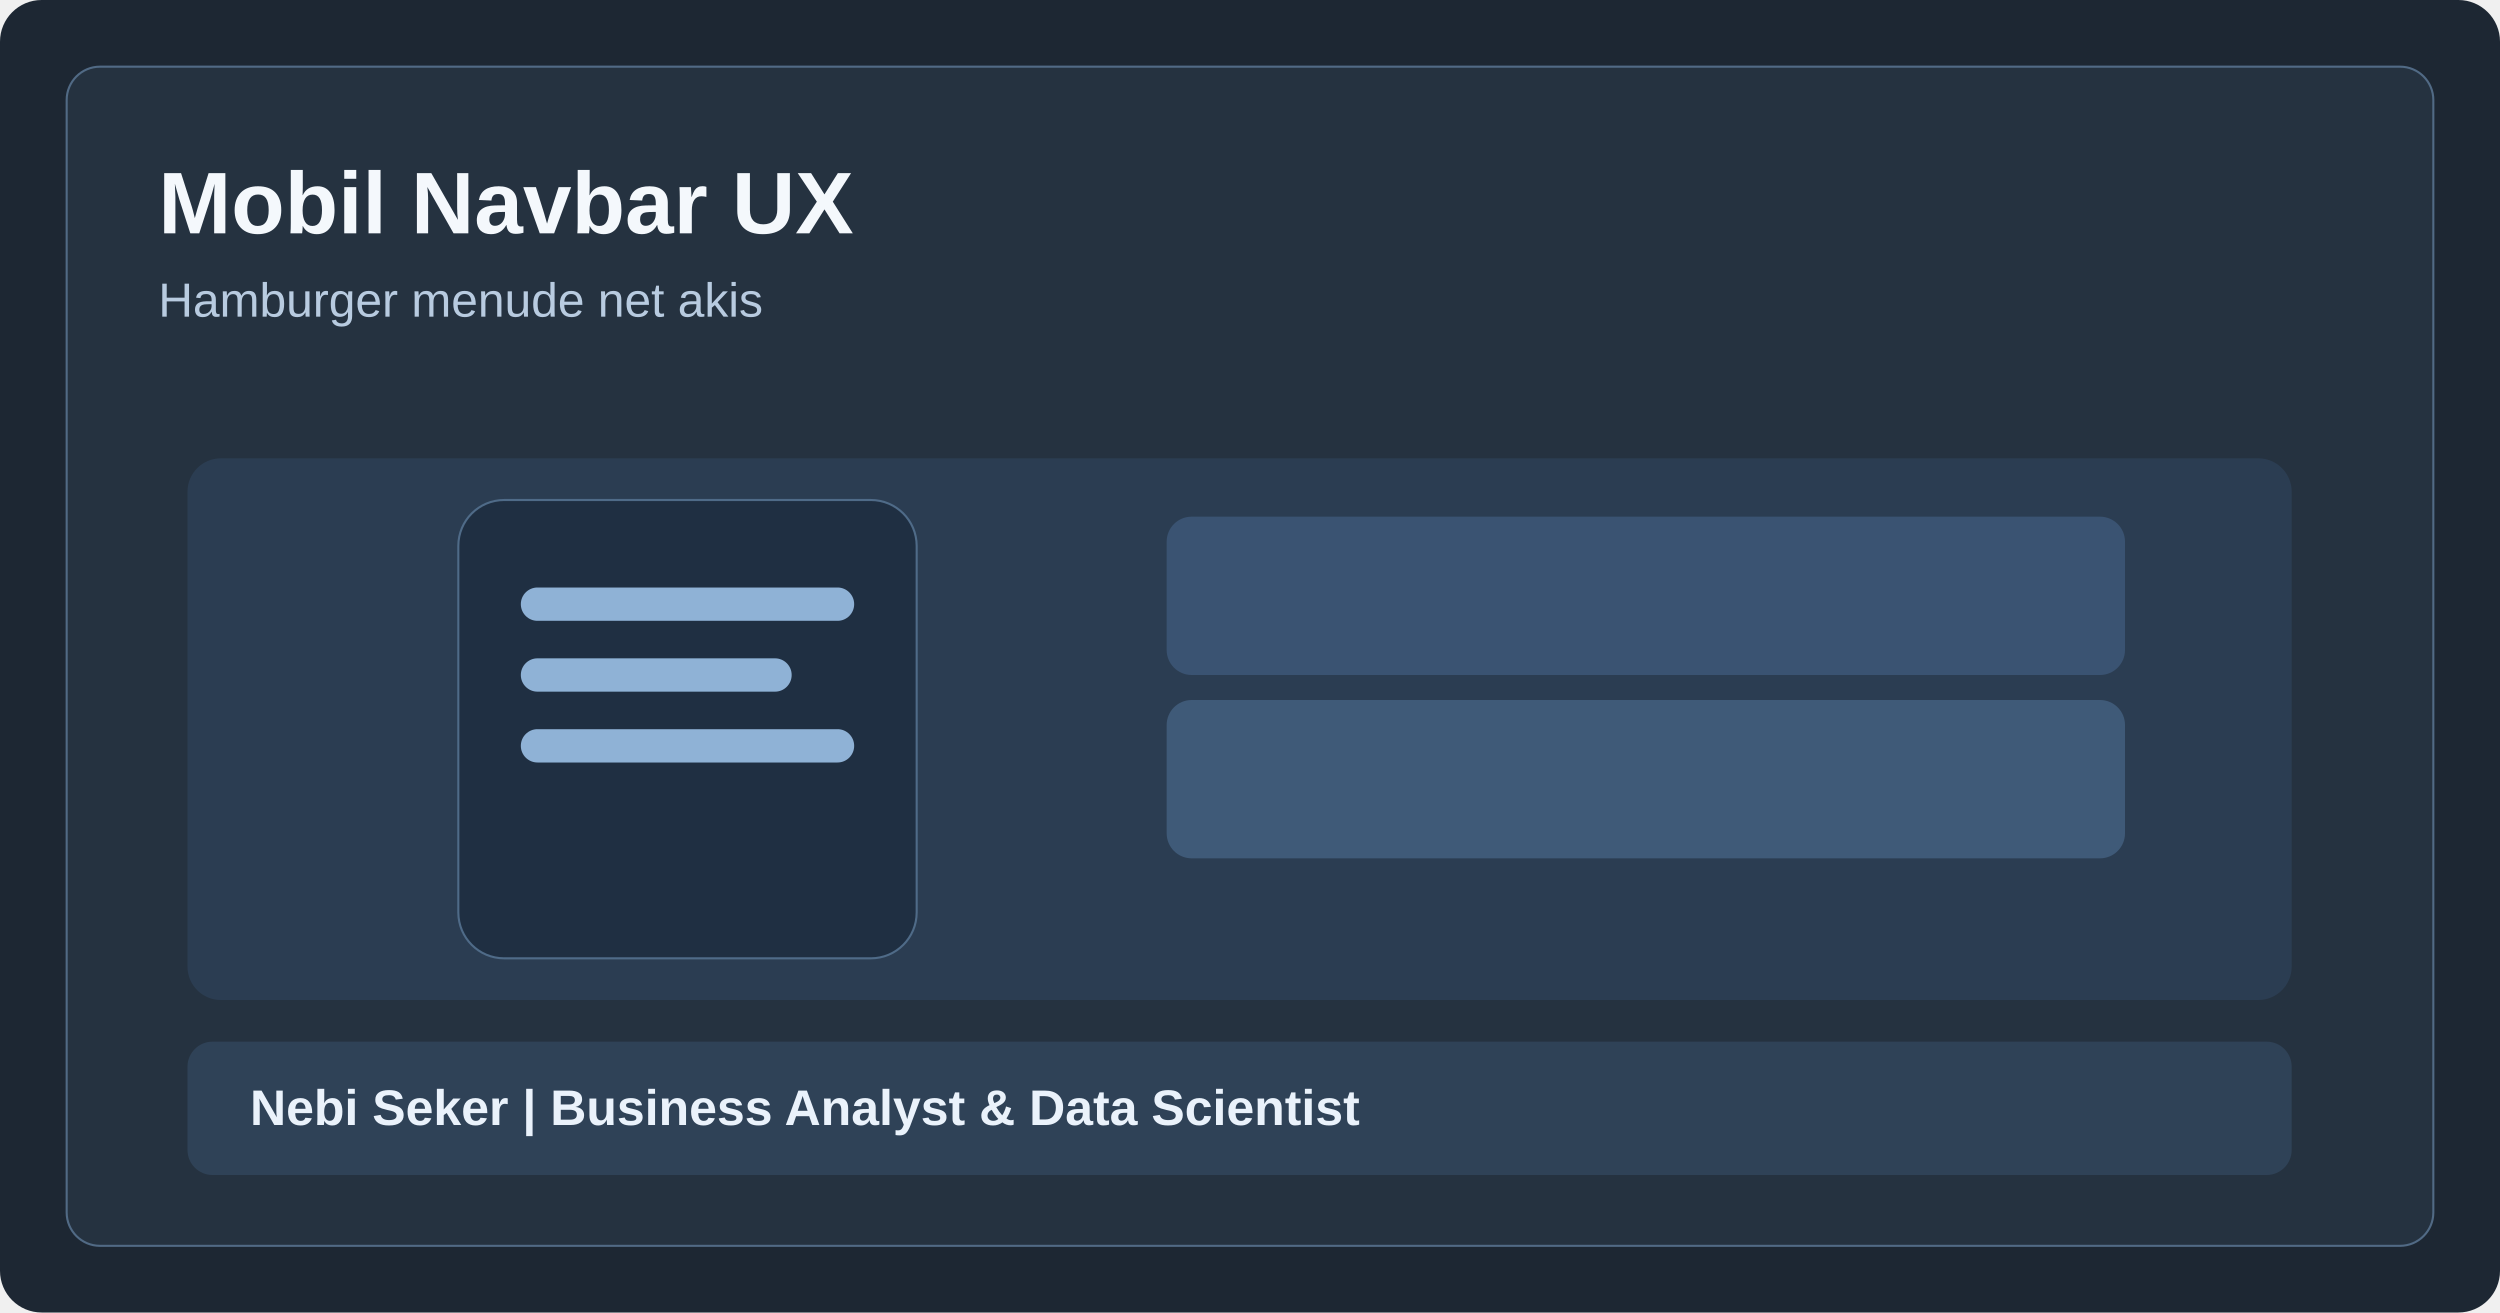
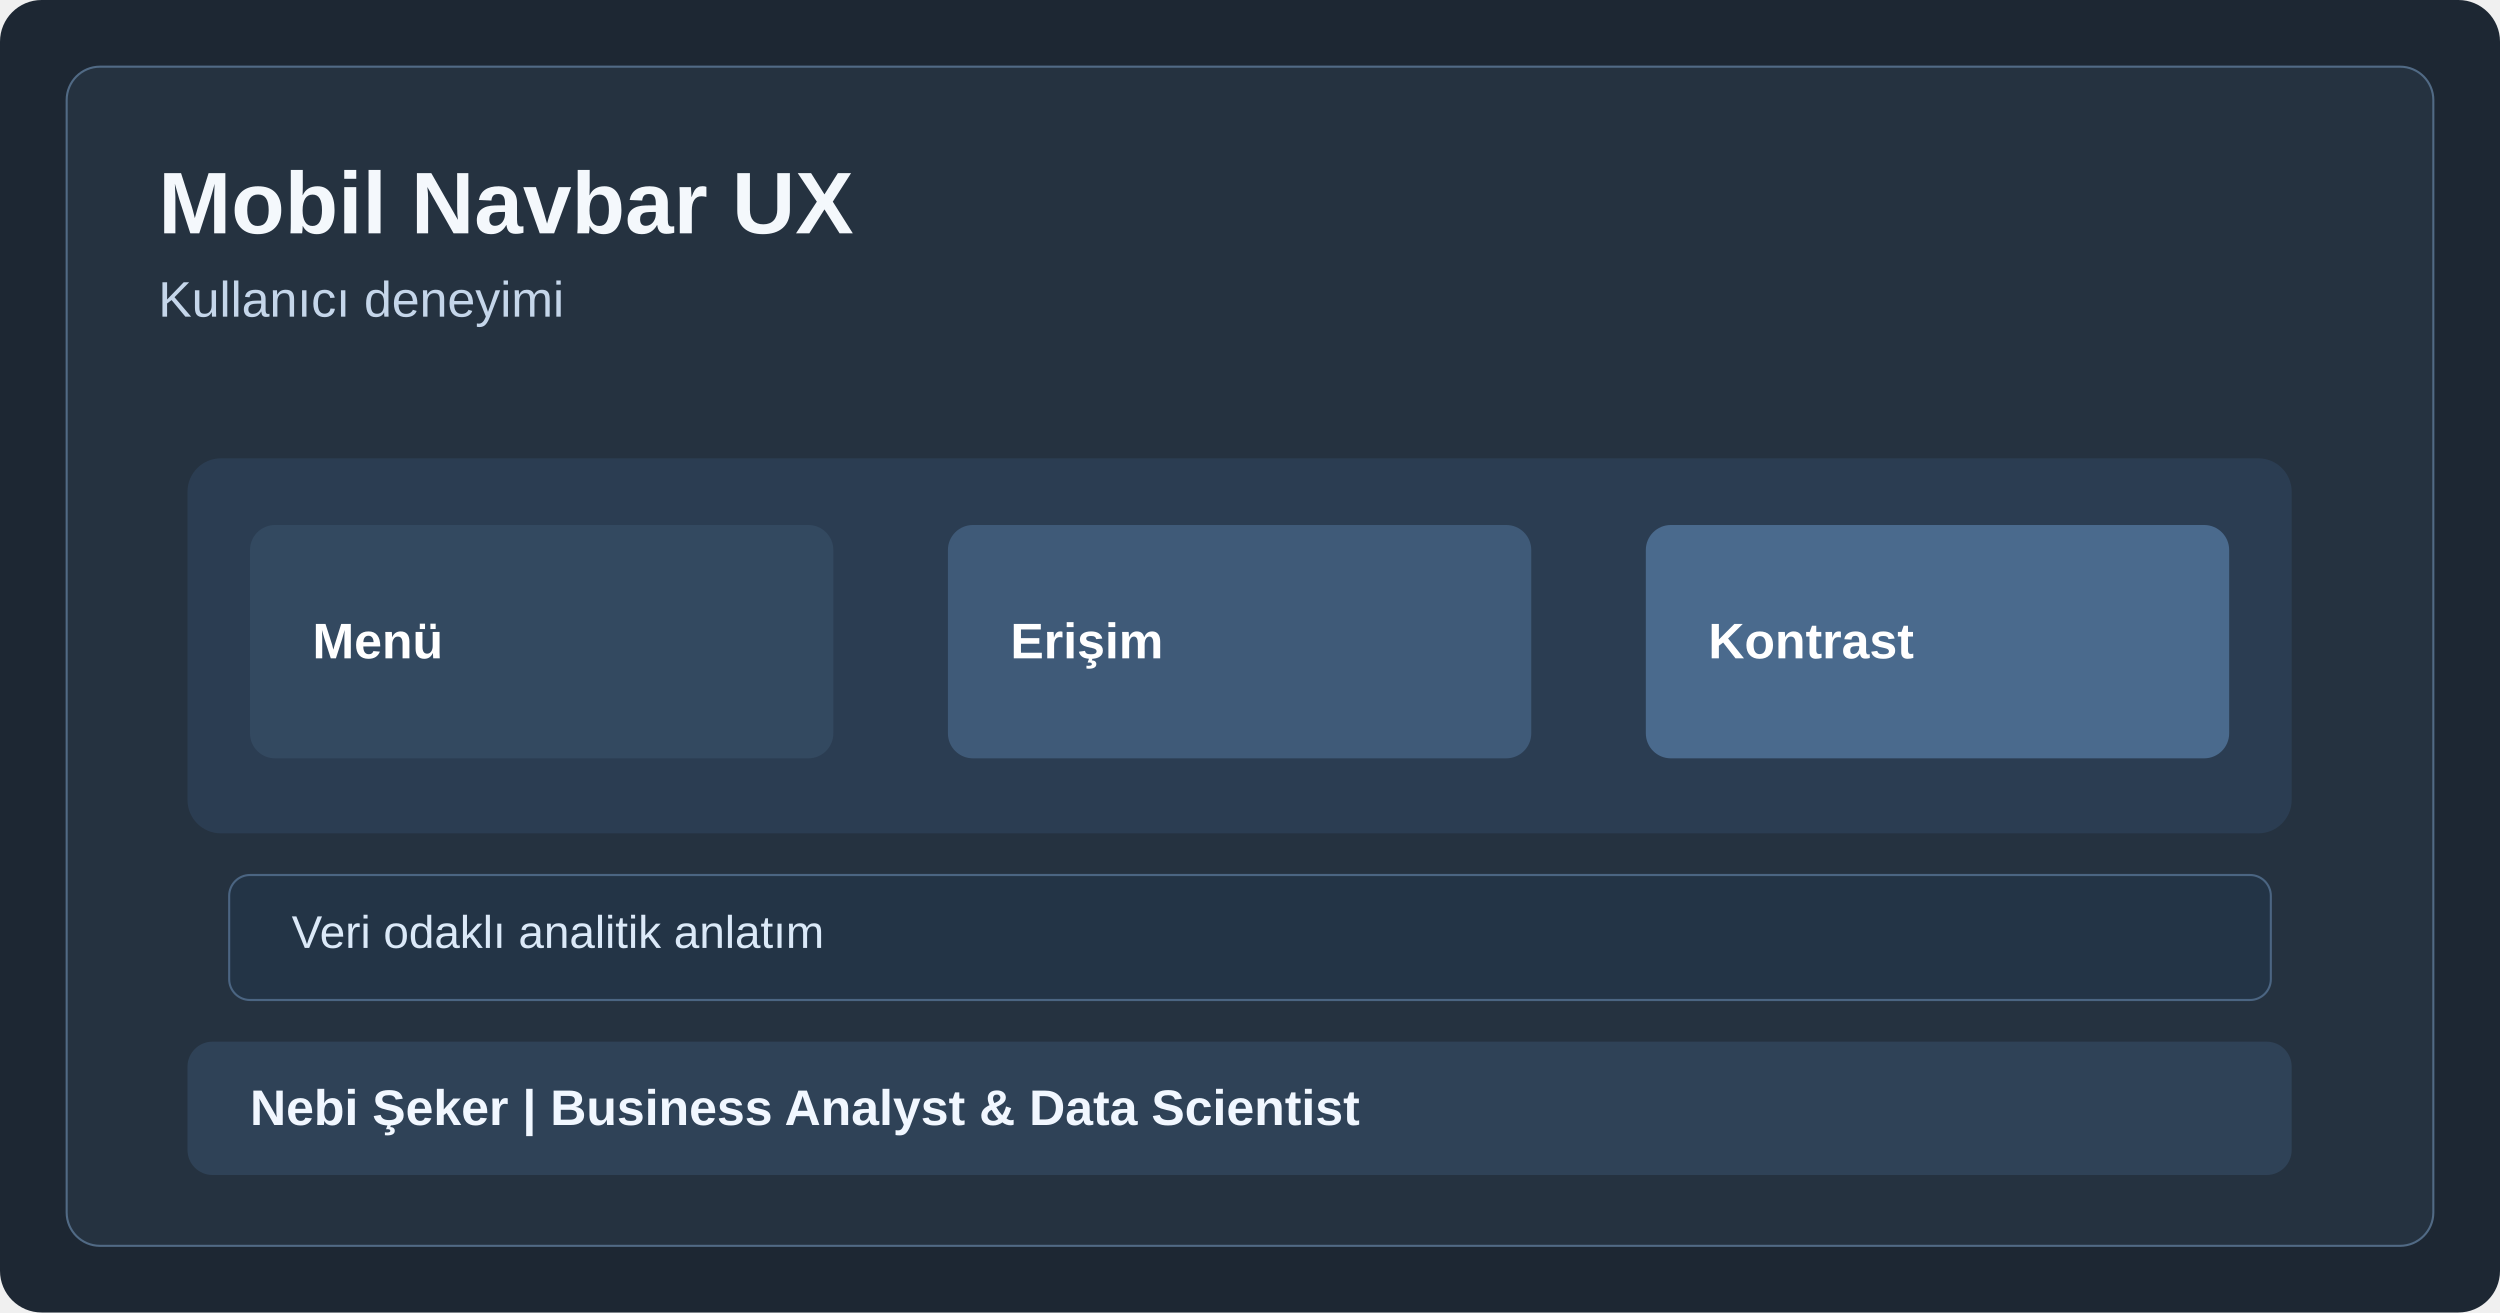
<svg xmlns="http://www.w3.org/2000/svg" width="1200" height="630" viewBox="0 0 1200 630">
  <rect width="1200" height="630" rx="20" fill="#1d2733" />
  <rect x="32" y="32" width="1136" height="566" rx="16" fill="#253240" stroke="#516a85" />
  <text x="76" y="112" fill="#f4f8fc" font-size="42" font-family="Arial" font-weight="700">Mobil Navbar UX</text>
-   <text x="76" y="152" fill="#b8cbe0" font-size="23" font-family="Arial">Hamburger menude net akis</text>
-   <rect x="90" y="220" width="1010" height="260" rx="16" fill="#2b3d52" />
-   <rect x="220" y="240" width="220" height="220" rx="22" fill="#1f2f42" stroke="#4f6b88" />
-   <rect x="250" y="282" width="160" height="16" rx="8" fill="#8fb2d6" />
-   <rect x="250" y="316" width="130" height="16" rx="8" fill="#8fb2d6" />
-   <rect x="250" y="350" width="160" height="16" rx="8" fill="#8fb2d6" />
-   <rect x="560" y="248" width="460" height="76" rx="12" fill="#3a5372" />
-   <rect x="560" y="336" width="460" height="76" rx="12" fill="#3f5a78" />
+   <text x="76" y="152" fill="#c5d6ea" font-size="24" font-family="Arial">Kullanıcı deneyimi</text>
+   <rect x="90" y="220" width="1010" height="180" rx="16" fill="#2b3d52" />
+   <rect x="120" y="252" width="280" height="112" rx="12" fill="#334960" />
+   <rect x="455" y="252" width="280" height="112" rx="12" fill="#3f5a78" />
+   <rect x="790" y="252" width="280" height="112" rx="12" fill="#4a6a8d" />
+   <text x="150" y="316" fill="#ffffff" font-size="24" font-family="Arial" font-weight="700">Menü</text>
+   <text x="485" y="316" fill="#ffffff" font-size="24" font-family="Arial" font-weight="700">Erişim</text>
+   <text x="820" y="316" fill="#ffffff" font-size="24" font-family="Arial" font-weight="700">Kontrast</text>
+   <rect x="110" y="420" width="980" height="60" rx="10" fill="#233446" stroke="#4b6582" />
+   <text x="140" y="455" fill="#dbe9f8" font-size="22" font-family="Arial">Veri odaklı analitik anlatım</text>
  <rect x="90" y="500" width="1010" height="64" rx="12" fill="#2f4257" />
-   <text x="120" y="540" fill="#eaf2fb" font-size="24" font-family="Arial" font-weight="700">Nebi Seker | Business Analyst &amp; Data Scientist</text>
+   <text x="120" y="540" fill="#f1f7ff" font-size="24" font-family="Arial" font-weight="700">Nebi Şeker | Business Analyst &amp; Data Scientist</text>
</svg>
